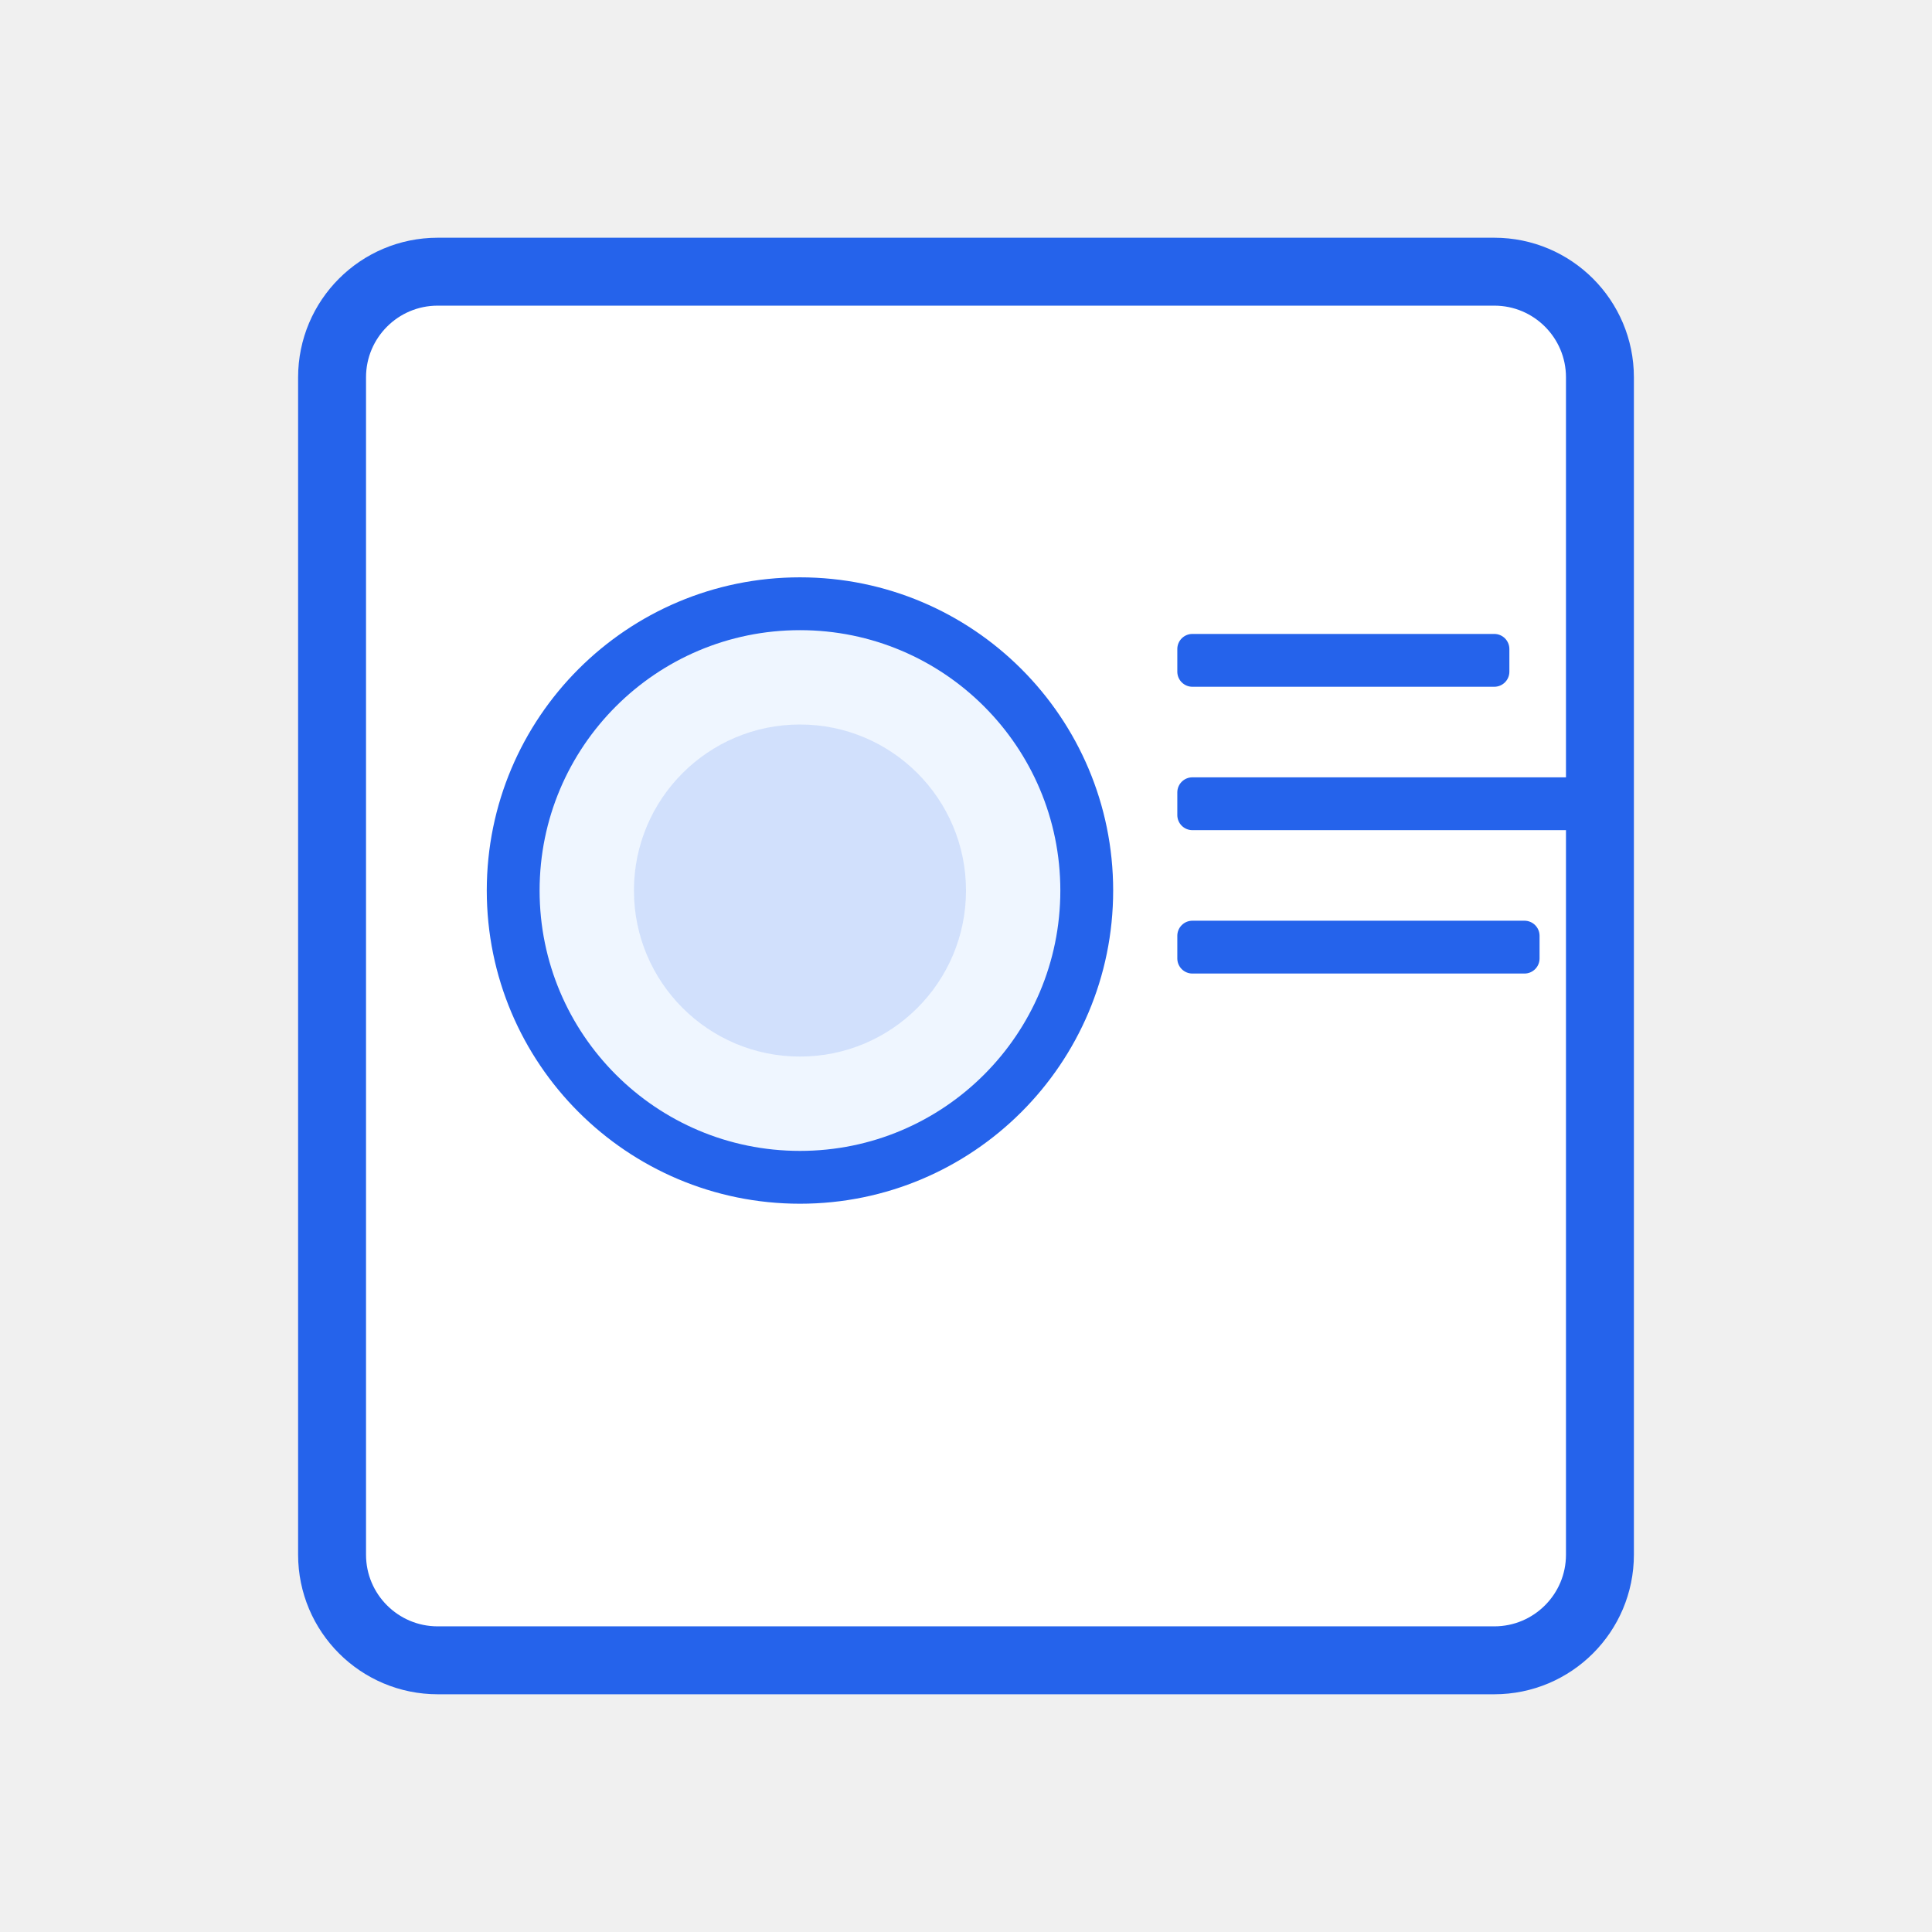
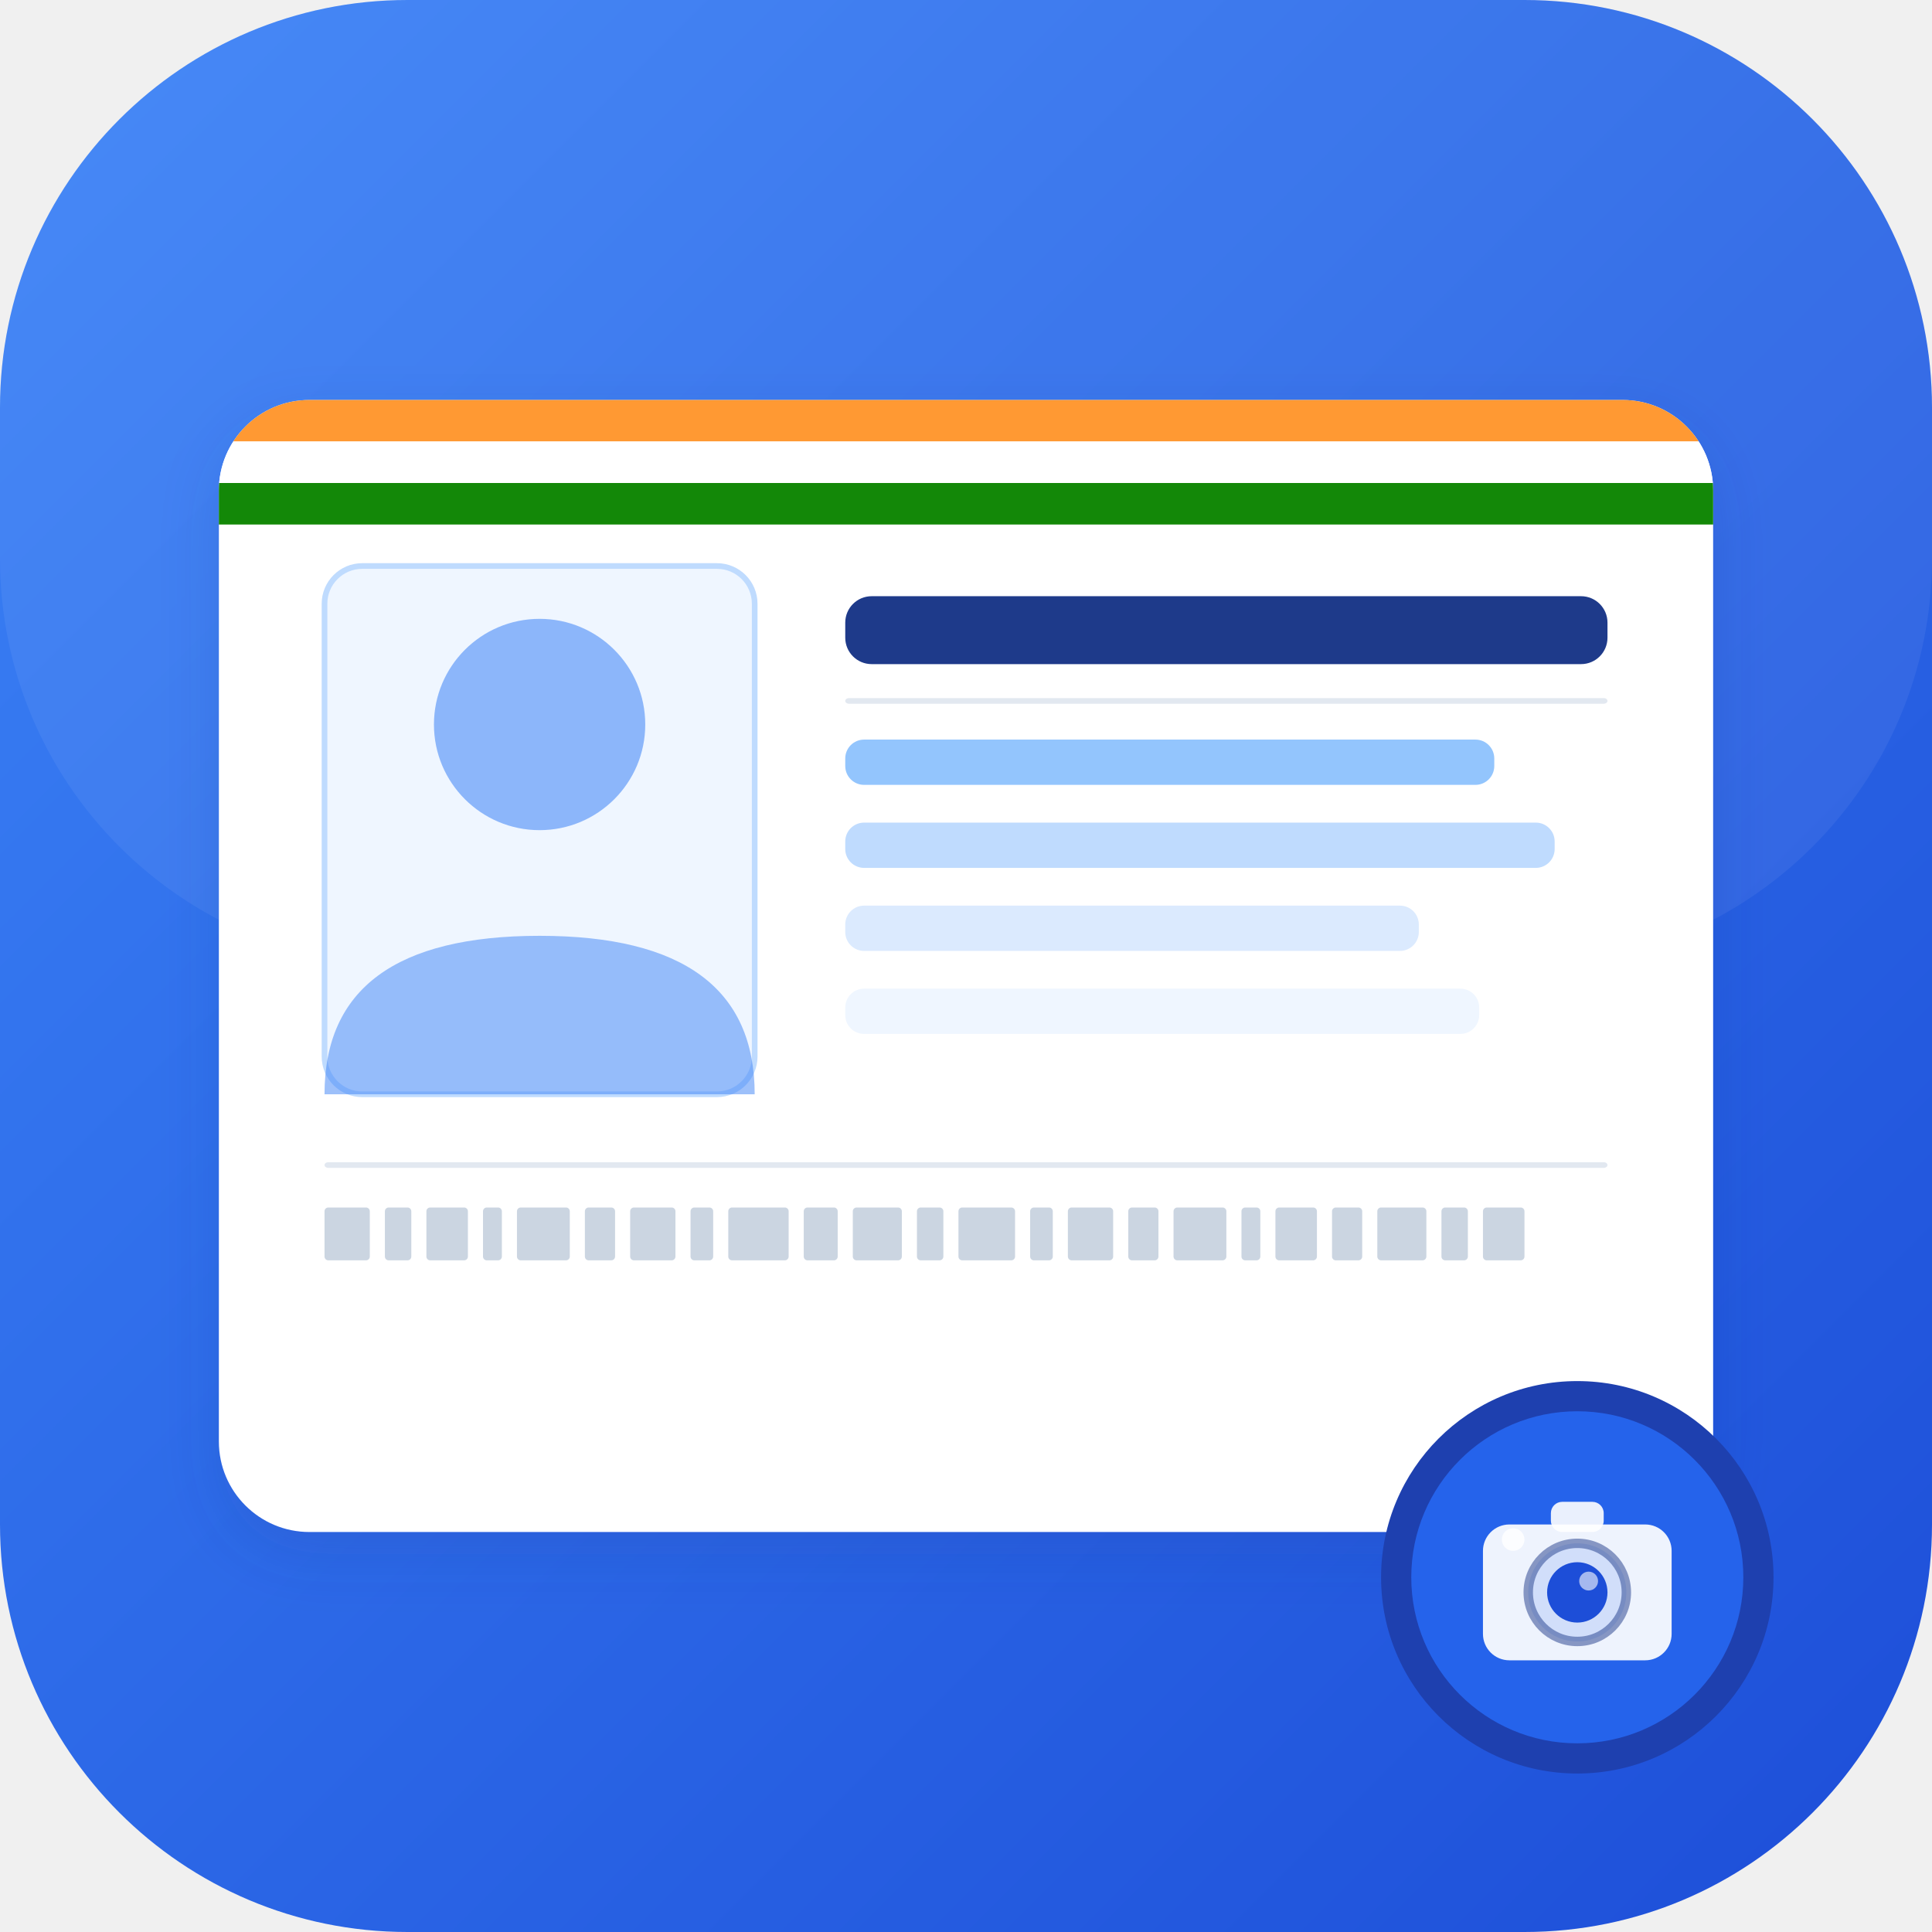
<svg xmlns="http://www.w3.org/2000/svg" viewBox="0 0 512 512" fill="none" aria-hidden="true">
-   <rect x="88" y="72" width="336" height="368" rx="28" ry="28" fill="#ffffff" stroke="#2563EB" stroke-width="18" />
-   <circle cx="212" cy="236" r="76" fill="#EFF6FF" stroke="#2563EB" stroke-width="14" />
-   <circle cx="212" cy="236" r="44" fill="#2563EB" opacity="0.15" />
-   <rect x="312" y="168" width="88" height="14" rx="4" fill="#2563EB" />
-   <rect x="312" y="206" width="112" height="14" rx="4" fill="#2563EB" />
-   <rect x="312" y="244" width="96" height="14" rx="4" fill="#2563EB" />
+   <defs>
+     <linearGradient id="bg-grad" x1="0" y1="0" x2="512" y2="512" gradientUnits="userSpaceOnUse">
+       <stop offset="0%" stop-color="#3B82F6" />
+       <stop offset="100%" stop-color="#1D4ED8" />
+     </linearGradient>
+     <clipPath id="card-clip">
+       <rect x="58" y="106" width="396" height="300" rx="24" />
+     </clipPath>
+     <filter id="card-shadow" x="-5%" y="-5%" width="110%" height="115%">
+       <feDropShadow dx="0" dy="6" stdDeviation="8" flood-color="#1E3A8A" flood-opacity="0.35" />
+     </filter>
+   </defs>
+   <rect width="512" height="512" rx="108" fill="url(#bg-grad)" />
+   <rect width="512" height="256" rx="108" fill="white" opacity="0.06" />
+   <rect x="58" y="106" width="396" height="300" rx="24" fill="#1D4ED8" opacity="0.4" filter="url(#card-shadow)" />
+   <rect x="58" y="106" width="396" height="300" rx="24" fill="white" />
+   <rect x="58" y="106" width="396" height="11" clip-path="url(#card-clip)" fill="#FF9933" />
+   <rect x="58" y="117" width="396" height="11" clip-path="url(#card-clip)" fill="white" />
+   <rect x="58" y="128" width="396" height="11" clip-path="url(#card-clip)" fill="#138808" />
+   <rect x="86" y="150" width="114" height="140" rx="10" fill="#EFF6FF" stroke="#BFDBFE" stroke-width="1.5" />
+   <circle cx="143" cy="192" r="28" fill="#3B82F6" opacity="0.55" />
+   <path d="M86 290 Q86 248 143 248 Q200 248 200 290 Z" fill="#3B82F6" opacity="0.5" />
+   <rect x="224" y="158" width="202" height="18" rx="7" fill="#1E3A8A" />
+   <rect x="224" y="185" width="202" height="1.5" rx="1" fill="#E2E8F0" />
+   <rect x="224" y="196" width="172" height="12" rx="5" fill="#93C5FD" />
+   <rect x="224" y="218" width="188" height="12" rx="5" fill="#BFDBFE" />
+   <rect x="224" y="240" width="152" height="12" rx="5" fill="#DBEAFE" />
+   <rect x="224" y="262" width="168" height="12" rx="5" fill="#EFF6FF" />
+   <rect x="86" y="308" width="340" height="1.5" rx="1" fill="#E2E8F0" />
+   <rect x="86" y="320" width="12" height="14" rx="1" fill="#CBD5E1" />
+   <rect x="102" y="320" width="7" height="14" rx="1" fill="#CBD5E1" />
+   <rect x="113" y="320" width="11" height="14" rx="1" fill="#CBD5E1" />
+   <rect x="128" y="320" width="5" height="14" rx="1" fill="#CBD5E1" />
+   <rect x="137" y="320" width="14" height="14" rx="1" fill="#CBD5E1" />
+   <rect x="155" y="320" width="8" height="14" rx="1" fill="#CBD5E1" />
+   <rect x="167" y="320" width="12" height="14" rx="1" fill="#CBD5E1" />
+   <rect x="183" y="320" width="6" height="14" rx="1" fill="#CBD5E1" />
+   <rect x="193" y="320" width="16" height="14" rx="1" fill="#CBD5E1" />
+   <rect x="213" y="320" width="9" height="14" rx="1" fill="#CBD5E1" />
+   <rect x="226" y="320" width="13" height="14" rx="1" fill="#CBD5E1" />
+   <rect x="243" y="320" width="7" height="14" rx="1" fill="#CBD5E1" />
+   <rect x="254" y="320" width="15" height="14" rx="1" fill="#CBD5E1" />
+   <rect x="273" y="320" width="6" height="14" rx="1" fill="#CBD5E1" />
+   <rect x="283" y="320" width="12" height="14" rx="1" fill="#CBD5E1" />
+   <rect x="299" y="320" width="8" height="14" rx="1" fill="#CBD5E1" />
+   <rect x="311" y="320" width="14" height="14" rx="1" fill="#CBD5E1" />
+   <rect x="329" y="320" width="5" height="14" rx="1" fill="#CBD5E1" />
+   <rect x="338" y="320" width="11" height="14" rx="1" fill="#CBD5E1" />
+   <rect x="353" y="320" width="8" height="14" rx="1" fill="#CBD5E1" />
+   <rect x="365" y="320" width="13" height="14" rx="1" fill="#CBD5E1" />
+   <rect x="382" y="320" width="7" height="14" rx="1" fill="#CBD5E1" />
+   <rect x="393" y="320" width="11" height="14" rx="1" fill="#CBD5E1" />
+   <circle cx="418" cy="418" r="52" fill="#1E40AF" />
+   <circle cx="418" cy="418" r="44" fill="#2563EB" />
+   <rect x="393" y="404" width="50" height="36" rx="7" fill="white" opacity="0.92" />
+   <circle cx="418" cy="422" r="13" fill="#2563EB" opacity="0.15" />
+   <circle cx="418" cy="422" r="13" fill="none" stroke="#1E3A8A" stroke-width="2.5" opacity="0.5" />
+   <circle cx="418" cy="422" r="8" fill="#1D4ED8" />
+   <circle cx="421" cy="419" r="2.5" fill="white" opacity="0.6" />
+   <rect x="411" y="398" width="14" height="8" rx="3" fill="white" opacity="0.9" />
+   <circle cx="401" cy="408" r="3" fill="white" opacity="0.8" />
</svg>
